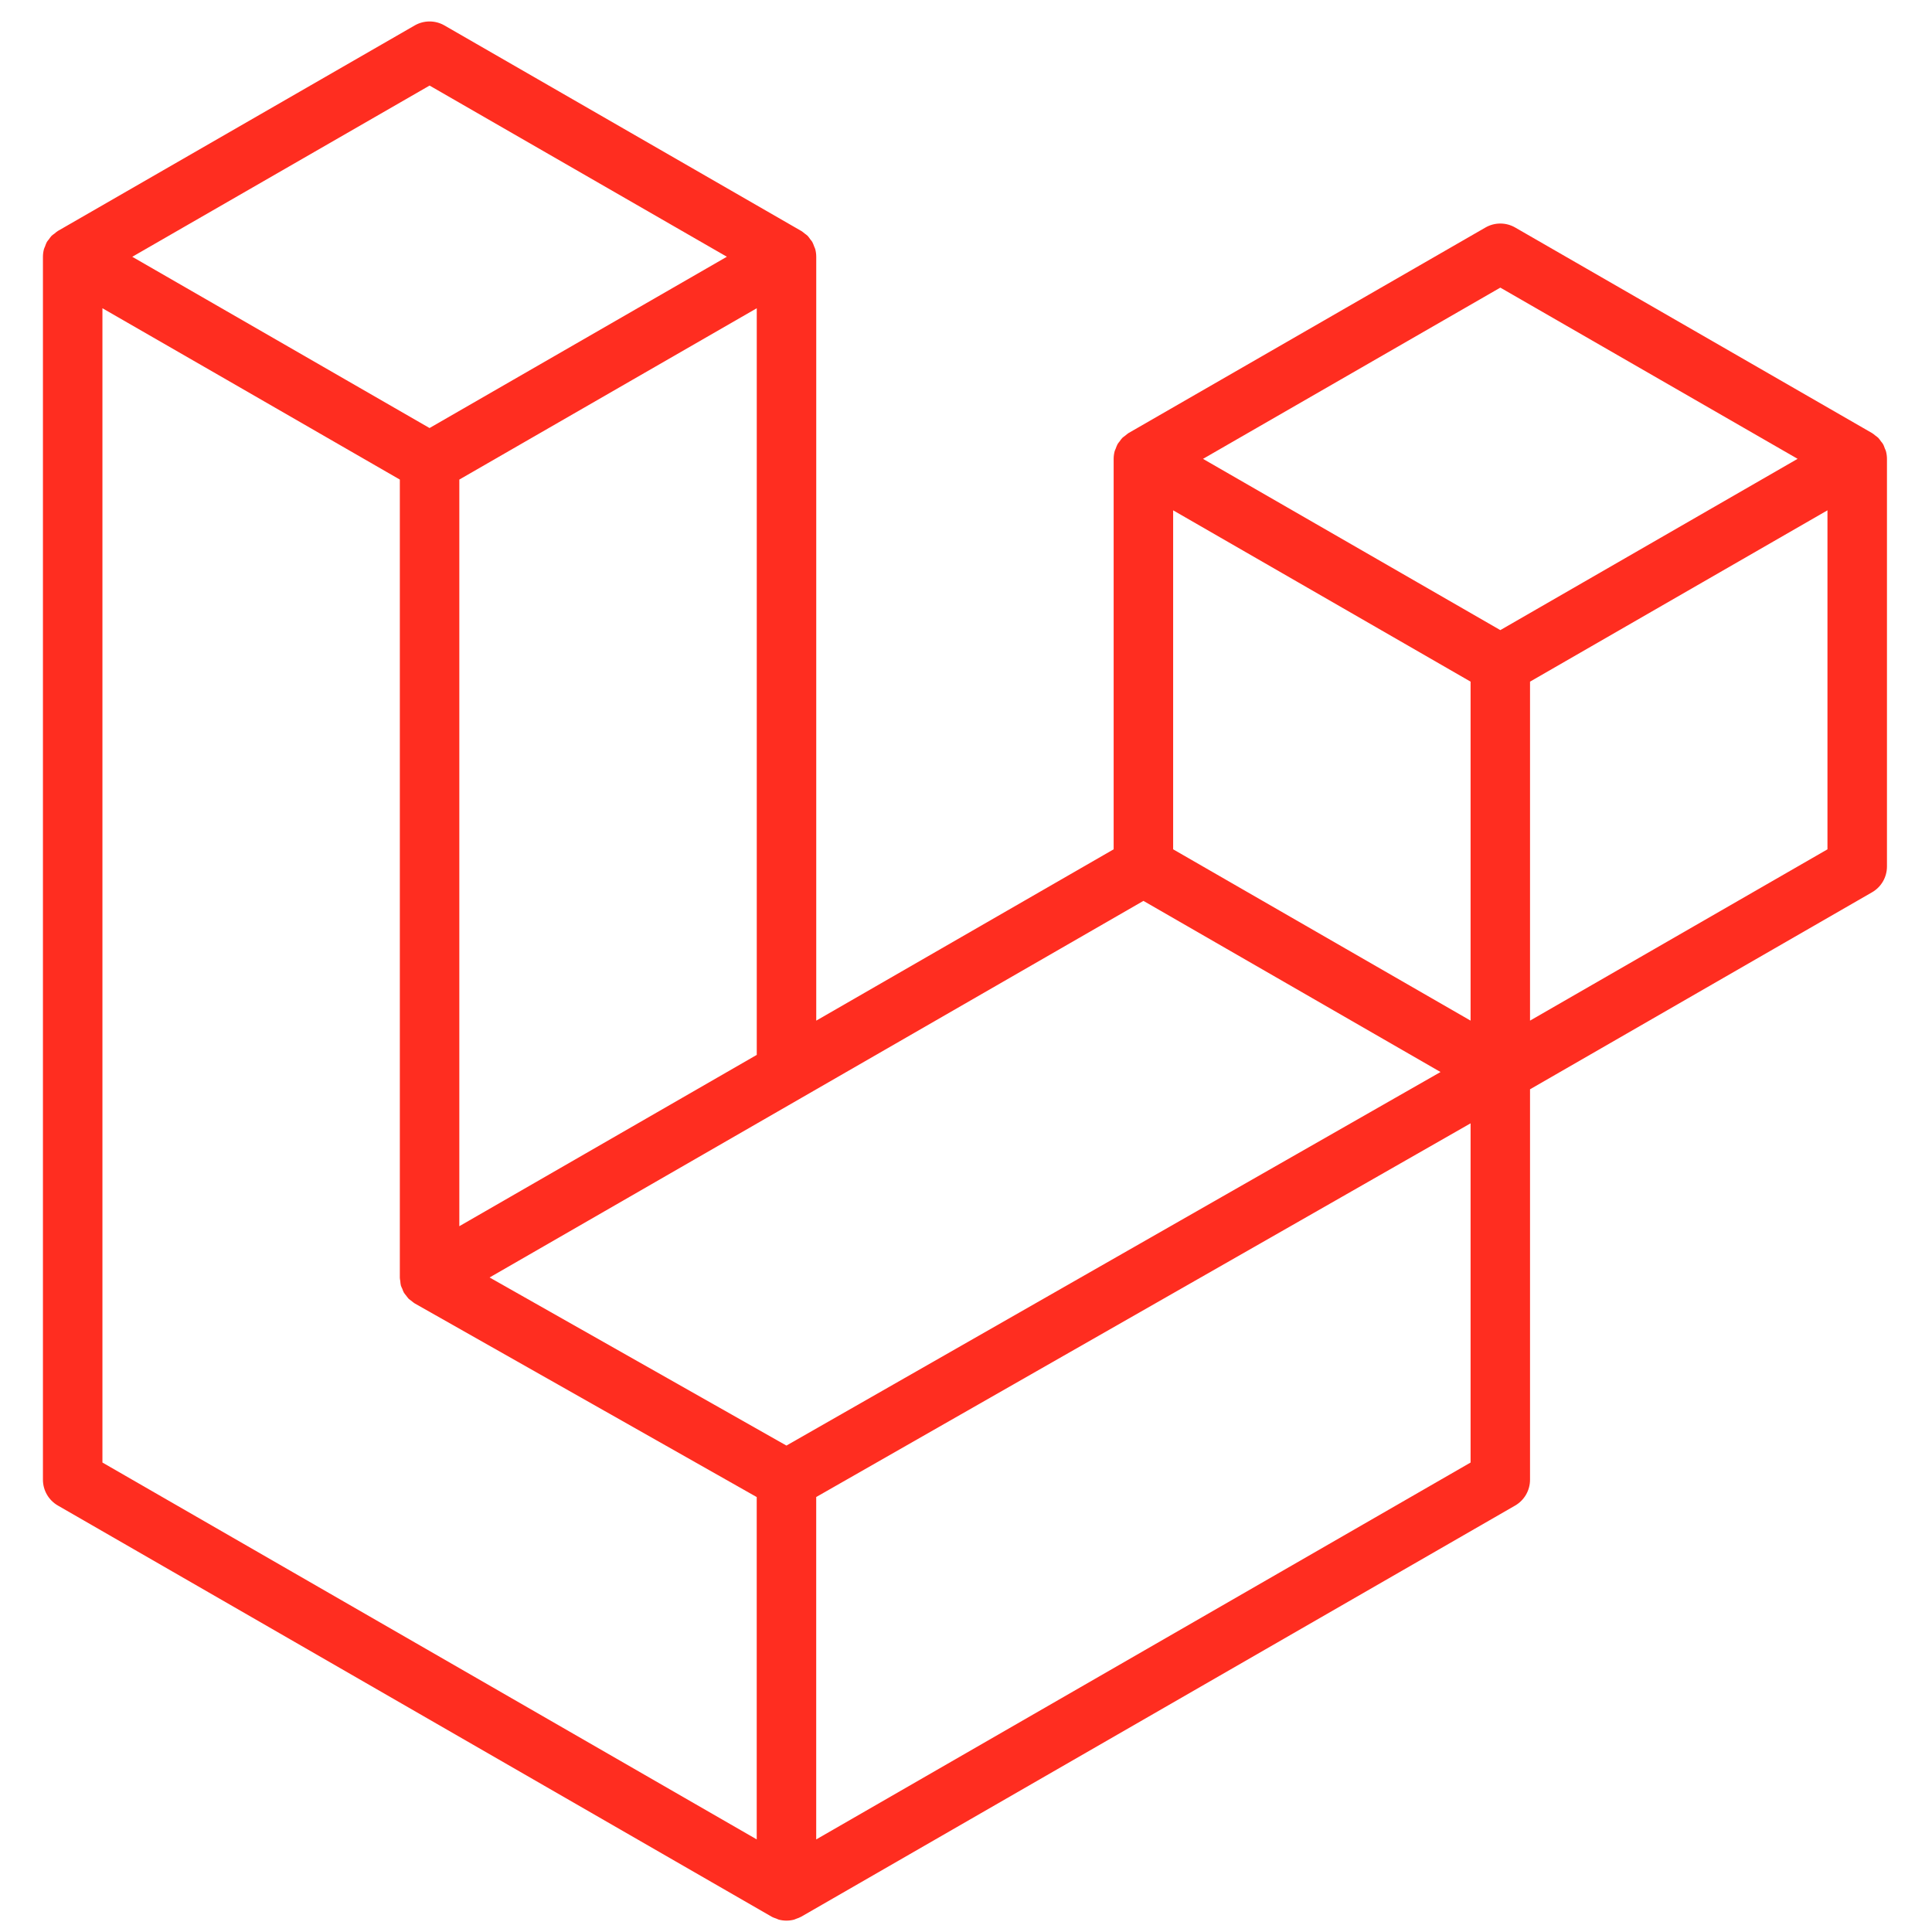
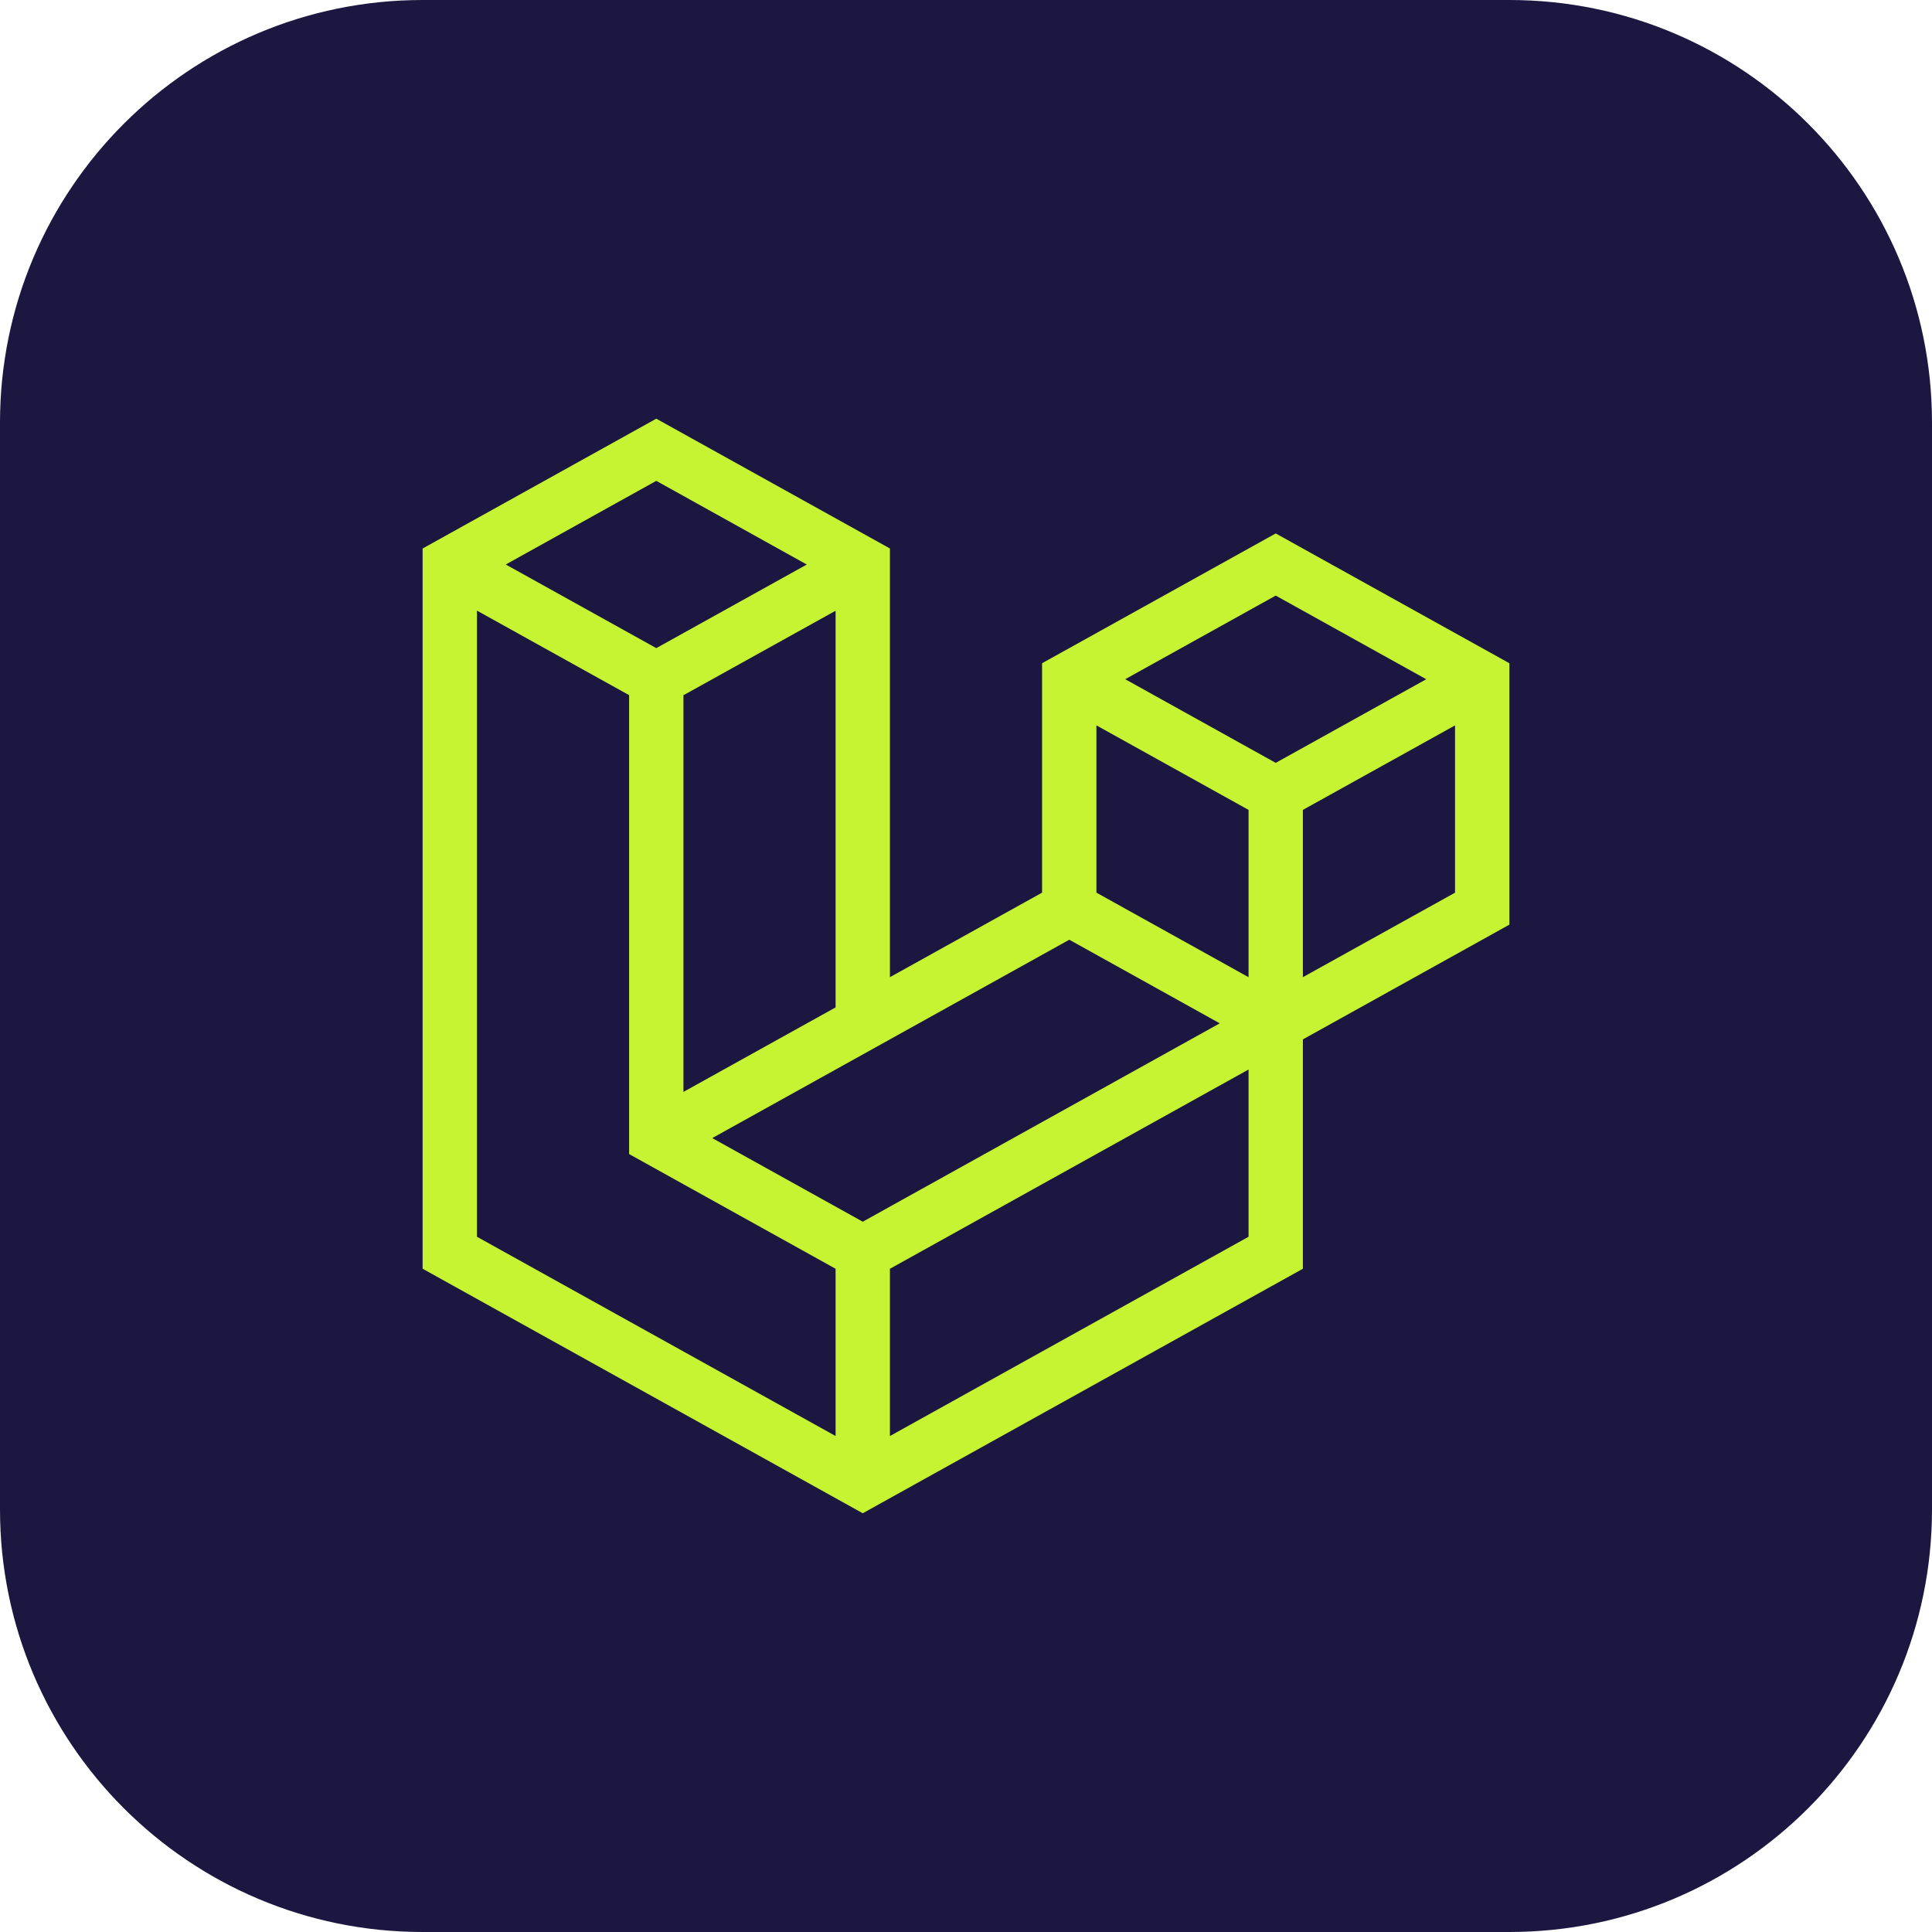
- <svg xmlns="http://www.w3.org/2000/svg" width="166" height="166" viewBox="0 0 166 166" fill="none">
-   <path fill-rule="evenodd" clip-rule="evenodd" d="M162.041 38.759C162.099 38.977 162.129 39.201 162.13 39.426V74.452C162.13 74.902 162.011 75.344 161.786 75.733C161.561 76.122 161.237 76.444 160.847 76.668L131.462 93.594V127.141C131.462 128.054 130.977 128.897 130.186 129.357L68.847 164.683C68.707 164.763 68.554 164.814 68.401 164.868C68.343 164.887 68.289 164.922 68.228 164.938C67.8 165.051 67.349 165.051 66.92 164.938C66.85 164.919 66.786 164.881 66.719 164.855C66.579 164.804 66.432 164.76 66.298 164.683L4.972 129.357C4.583 129.133 4.259 128.81 4.034 128.421C3.808 128.032 3.69 127.591 3.689 127.141L3.689 22.063C3.689 21.834 3.721 21.61 3.779 21.393C3.798 21.32 3.843 21.253 3.868 21.179C3.916 21.045 3.961 20.908 4.031 20.783C4.079 20.7 4.149 20.633 4.206 20.557C4.28 20.454 4.347 20.349 4.433 20.26C4.506 20.186 4.602 20.132 4.685 20.068C4.778 19.992 4.861 19.909 4.966 19.848L35.633 2.185C36.022 1.961 36.462 1.844 36.91 1.844C37.358 1.844 37.798 1.961 38.186 2.185L68.851 19.848H68.857C68.959 19.912 69.045 19.992 69.138 20.065C69.221 20.129 69.313 20.186 69.387 20.257C69.476 20.349 69.54 20.454 69.616 20.557C69.671 20.633 69.744 20.7 69.789 20.783C69.862 20.911 69.904 21.045 69.955 21.179C69.98 21.253 70.025 21.32 70.044 21.396C70.103 21.614 70.133 21.838 70.133 22.063V87.694L95.686 72.974V39.423C95.686 39.2 95.718 38.973 95.775 38.759C95.798 38.683 95.839 38.615 95.865 38.542C95.916 38.408 95.96 38.271 96.031 38.146C96.079 38.063 96.149 37.996 96.203 37.92C96.279 37.818 96.343 37.712 96.433 37.623C96.506 37.549 96.599 37.495 96.681 37.431C96.777 37.355 96.86 37.272 96.962 37.211L127.633 19.548C128.021 19.324 128.461 19.206 128.91 19.206C129.358 19.206 129.798 19.324 130.186 19.548L160.85 37.211C160.959 37.275 161.042 37.355 161.137 37.428C161.217 37.492 161.31 37.549 161.383 37.62C161.473 37.712 161.536 37.818 161.613 37.92C161.67 37.996 161.741 38.063 161.785 38.146C161.859 38.271 161.9 38.408 161.951 38.542C161.98 38.615 162.021 38.683 162.041 38.759ZM157.018 72.974V43.848L146.287 50.028L131.462 58.568V87.694L157.021 72.974H157.018ZM126.354 125.663V96.518L111.771 104.85L70.13 128.626V158.046L126.354 125.663ZM8.801 26.485V125.663L65.018 158.043V128.629L35.649 112L35.64 111.994L35.627 111.988C35.528 111.93 35.445 111.847 35.353 111.777C35.273 111.713 35.18 111.662 35.11 111.592L35.104 111.582C35.021 111.502 34.963 111.403 34.893 111.314C34.829 111.228 34.753 111.154 34.702 111.065L34.699 111.055C34.641 110.96 34.606 110.845 34.565 110.736C34.523 110.64 34.469 110.551 34.443 110.449C34.411 110.328 34.405 110.197 34.392 110.072C34.379 109.976 34.354 109.881 34.354 109.785V109.778V41.205L19.532 32.662L8.801 26.485ZM36.913 7.35L11.364 22.063L36.907 36.777L62.453 22.06L36.907 7.35H36.913ZM50.2 99.174L65.022 90.637V26.485L54.291 32.665L39.466 41.205V105.357L50.2 99.174ZM128.91 24.713L103.363 39.426L128.91 54.14L154.453 39.423L128.91 24.713ZM126.354 58.568L111.529 50.028L100.798 43.848V72.974L115.619 81.511L126.354 87.694V58.568ZM67.571 124.205L105.042 102.803L123.772 92.109L98.245 77.405L68.854 94.334L42.066 109.762L67.571 124.205Z" fill="#FF2D20" />
+ <svg xmlns="http://www.w3.org/2000/svg" viewBox="0 0 512 512">
+   <style>
+         .tile { fill: #1B1740; }
+         .logo { fill: #C6F432; }
+         @media (prefers-color-scheme: dark) {
+             .tile { fill: #C6F432; }
+             .logo { fill: #0E0D1A; }
+         }
+     </style>
+   <rect class="tile" width="512" height="512" rx="112" />
+   <path class="logo" transform="translate(112 104.8) scale(7.2)" fill-rule="evenodd" clip-rule="evenodd" d="M17.2 5.633 8.6.855 0 5.633v26.51l16.2 9 16.2-9v-8.442l7.6-4.223V9.856l-8.6-4.777-8.6 4.777V18.3l-5.6 3.111V5.633ZM38 18.301l-5.6 3.11v-6.157l5.6-3.11V18.3Zm-1.06-7.856-5.54 3.078-5.54-3.079 5.54-3.078 5.54 3.079ZM24.8 18.3v-6.157l5.6 3.111v6.158L24.8 18.3Zm-1 1.732 5.54 3.078-13.14 7.302-5.54-3.078 13.14-7.3v-.002Zm-16.2 7.89 7.6 4.222V38.3L2 30.966V7.92l5.6 3.111v16.892ZM8.6 9.3 3.06 6.222 8.6 3.143l5.54 3.08L8.6 9.3Zm21.8 15.51-13.2 7.334V38.3l13.2-7.334v-6.156ZM9.6 11.034l5.6-3.11v14.6l-5.6 3.11v-14.6Z" />
</svg>
